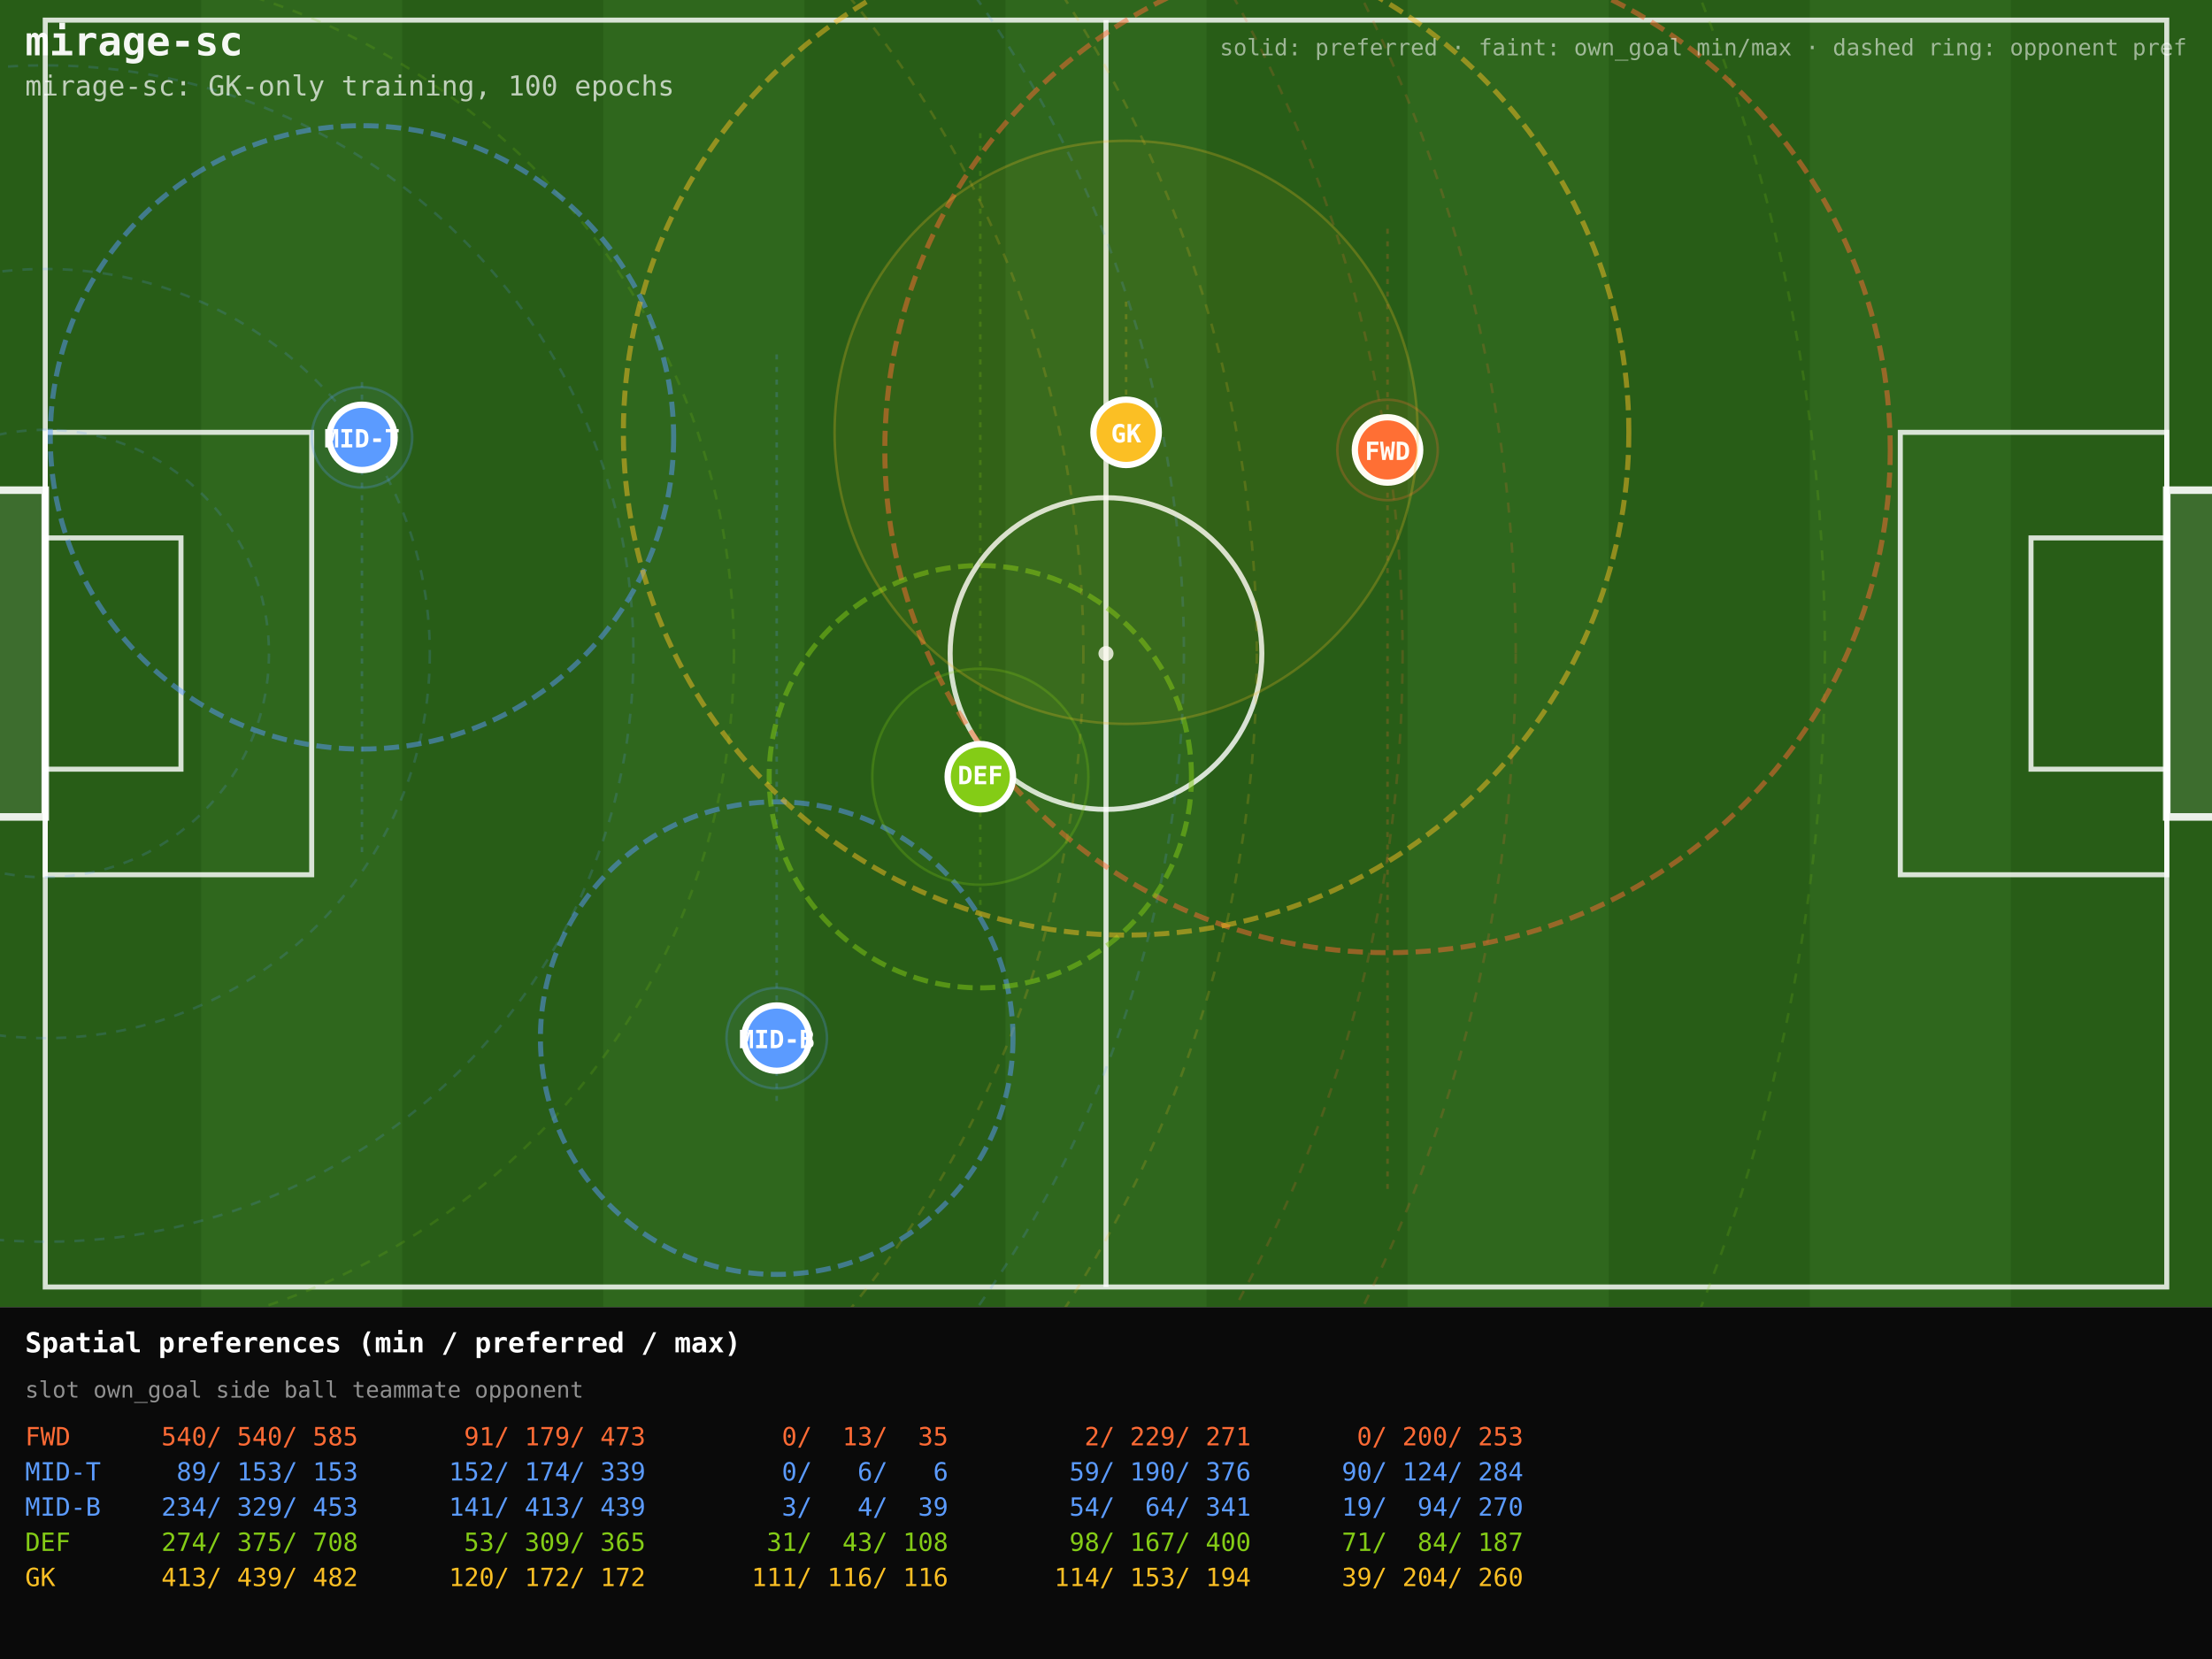
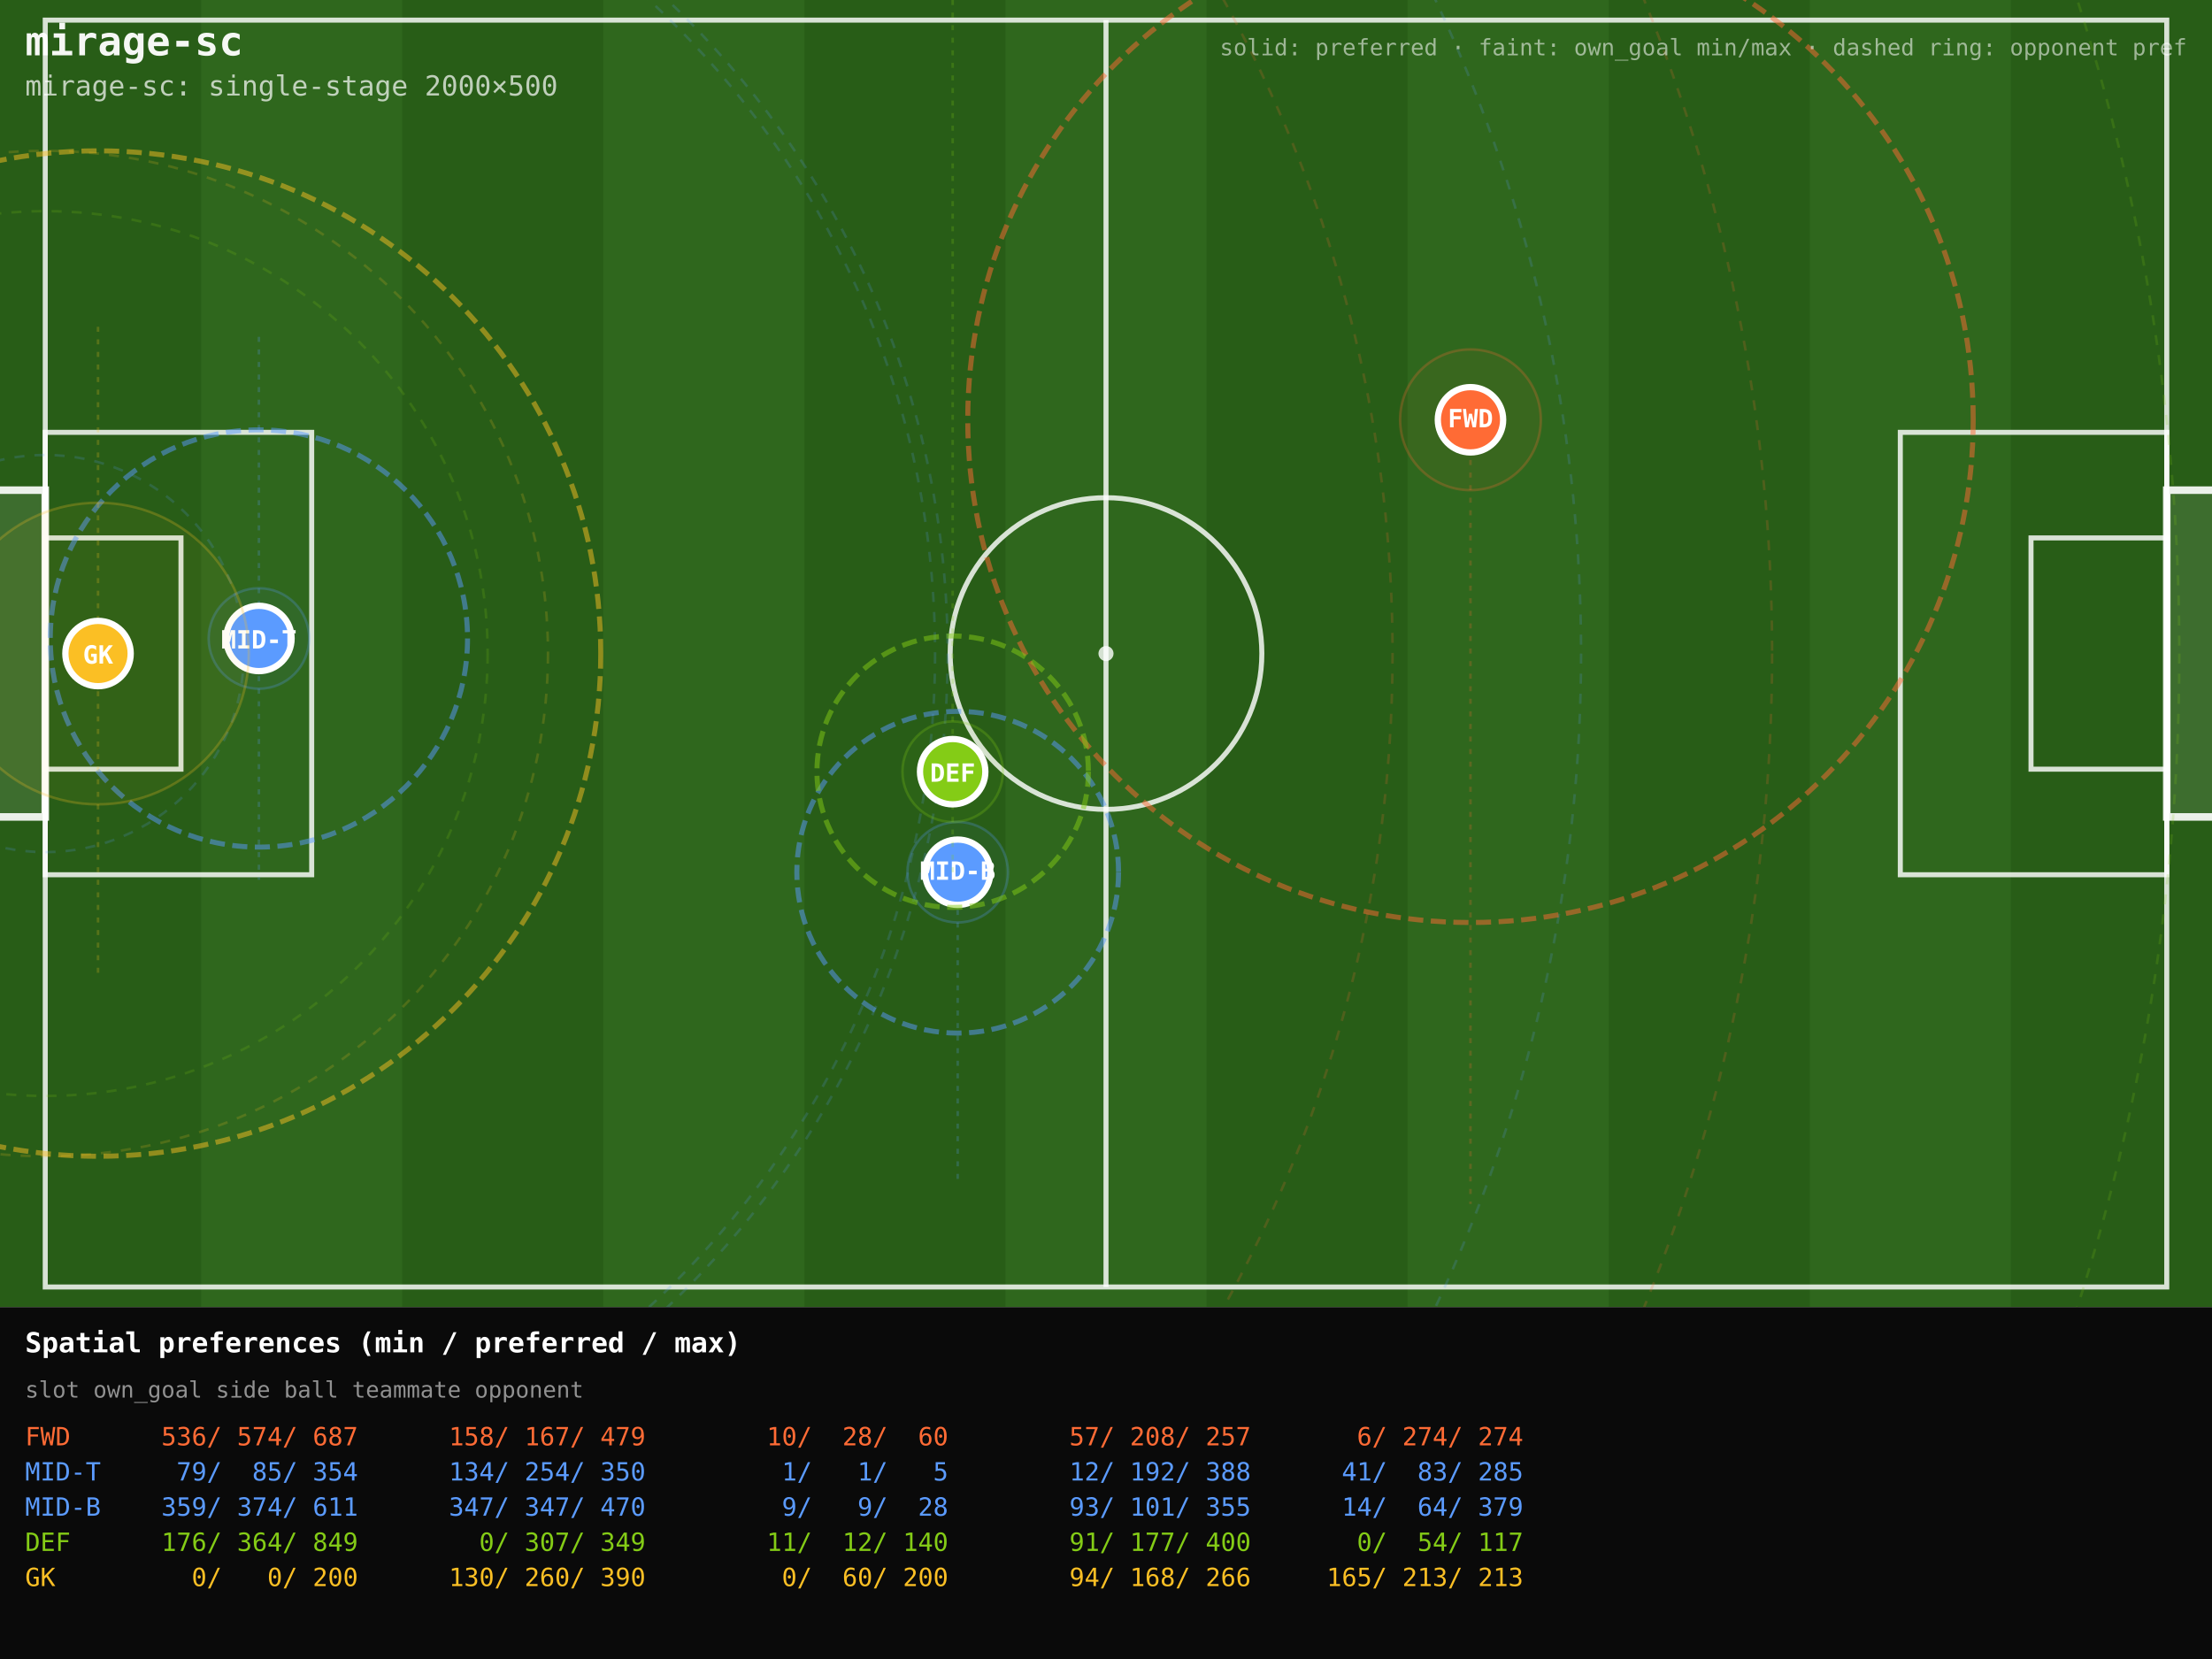
<svg xmlns="http://www.w3.org/2000/svg" viewBox="0 0 880 660" font-family="ui-monospace,Menlo,monospace">
  <rect width="880" height="520" fill="#2a6318" />
  <rect x="0" y="0" width="80" height="520" fill="black" fill-opacity="0.06" />
  <rect x="80" y="0" width="80" height="520" fill="white" fill-opacity="0.025" />
  <rect x="160" y="0" width="80" height="520" fill="black" fill-opacity="0.06" />
  <rect x="240" y="0" width="80" height="520" fill="white" fill-opacity="0.025" />
  <rect x="320" y="0" width="80" height="520" fill="black" fill-opacity="0.06" />
  <rect x="400" y="0" width="80" height="520" fill="white" fill-opacity="0.025" />
  <rect x="480" y="0" width="80" height="520" fill="black" fill-opacity="0.06" />
  <rect x="560" y="0" width="80" height="520" fill="white" fill-opacity="0.025" />
  <rect x="640" y="0" width="80" height="520" fill="black" fill-opacity="0.06" />
  <rect x="720" y="0" width="80" height="520" fill="white" fill-opacity="0.025" />
  <rect x="800" y="0" width="80" height="520" fill="black" fill-opacity="0.06" />
  <rect x="18" y="8" width="844" height="504" fill="none" stroke="rgba(255,255,255,0.82)" stroke-width="2" />
  <line x1="440" y1="8" x2="440" y2="512" stroke="rgba(255,255,255,0.82)" stroke-width="2" />
  <circle cx="440" cy="260" r="62" fill="none" stroke="rgba(255,255,255,0.82)" stroke-width="2" />
  <circle cx="440" cy="260" r="3" fill="rgba(255,255,255,0.8)" />
  <rect x="18" y="172" width="106" height="176" fill="none" stroke="rgba(255,255,255,0.82)" stroke-width="2" />
  <rect x="756" y="172" width="106" height="176" fill="none" stroke="rgba(255,255,255,0.82)" stroke-width="2" />
  <rect x="18" y="214" width="54" height="92" fill="none" stroke="rgba(255,255,255,0.82)" stroke-width="2" />
  <rect x="808" y="214" width="54" height="92" fill="none" stroke="rgba(255,255,255,0.82)" stroke-width="2" />
  <rect x="-8" y="195" width="26" height="130" fill="rgba(255,255,255,0.1)" stroke="rgba(255,255,255,0.9)" stroke-width="3" />
  <rect x="862" y="195" width="26" height="130" fill="rgba(255,255,255,0.1)" stroke="rgba(255,255,255,0.9)" stroke-width="3" />
-   <circle cx="18" cy="260" r="540" fill="none" stroke="#ff6b35" stroke-width="1" stroke-opacity="0.18" stroke-dasharray="4,4" />
-   <circle cx="18" cy="260" r="585" fill="none" stroke="#ff6b35" stroke-width="1" stroke-opacity="0.18" stroke-dasharray="4,4" />
-   <circle cx="18" cy="260" r="89" fill="none" stroke="#5b9bff" stroke-width="1" stroke-opacity="0.18" stroke-dasharray="4,4" />
-   <circle cx="18" cy="260" r="153" fill="none" stroke="#5b9bff" stroke-width="1" stroke-opacity="0.18" stroke-dasharray="4,4" />
-   <circle cx="18" cy="260" r="234" fill="none" stroke="#5b9bff" stroke-width="1" stroke-opacity="0.18" stroke-dasharray="4,4" />
-   <circle cx="18" cy="260" r="453" fill="none" stroke="#5b9bff" stroke-width="1" stroke-opacity="0.18" stroke-dasharray="4,4" />
-   <circle cx="18" cy="260" r="274" fill="none" stroke="#84cc16" stroke-width="1" stroke-opacity="0.18" stroke-dasharray="4,4" />
-   <circle cx="18" cy="260" r="708" fill="none" stroke="#84cc16" stroke-width="1" stroke-opacity="0.18" stroke-dasharray="4,4" />
-   <circle cx="18" cy="260" r="413" fill="none" stroke="#fbbf24" stroke-width="1" stroke-opacity="0.18" stroke-dasharray="4,4" />
-   <circle cx="18" cy="260" r="482" fill="none" stroke="#fbbf24" stroke-width="1" stroke-opacity="0.18" stroke-dasharray="4,4" />
-   <line x1="552" y1="91" x2="552" y2="473" stroke="#ff6b35" stroke-width="1" stroke-opacity="0.22" stroke-dasharray="2,3" />
-   <circle cx="552" cy="179" r="20" fill="#ff6b35" fill-opacity="0.05" stroke="#ff6b35" stroke-width="1" stroke-opacity="0.25" />
-   <circle cx="552" cy="179" r="200" fill="none" stroke="#ff6b35" stroke-width="2" stroke-opacity="0.5" stroke-dasharray="6,3" />
-   <circle cx="552" cy="179" r="13" fill="#ff6b35" stroke="white" stroke-width="2.5" />
-   <text x="552" y="183" fill="white" font-size="10" font-weight="bold" text-anchor="middle">FWD</text>
-   <line x1="144" y1="152" x2="144" y2="339" stroke="#5b9bff" stroke-width="1" stroke-opacity="0.22" stroke-dasharray="2,3" />
-   <circle cx="144" cy="174" r="20" fill="#5b9bff" fill-opacity="0.05" stroke="#5b9bff" stroke-width="1" stroke-opacity="0.25" />
-   <circle cx="144" cy="174" r="124" fill="none" stroke="#5b9bff" stroke-width="2" stroke-opacity="0.5" stroke-dasharray="6,3" />
-   <circle cx="144" cy="174" r="13" fill="#5b9bff" stroke="white" stroke-width="2.5" />
-   <text x="144" y="178" fill="white" font-size="10" font-weight="bold" text-anchor="middle">MID-T</text>
-   <line x1="309" y1="141" x2="309" y2="439" stroke="#5b9bff" stroke-width="1" stroke-opacity="0.22" stroke-dasharray="2,3" />
-   <circle cx="309" cy="413" r="20" fill="#5b9bff" fill-opacity="0.05" stroke="#5b9bff" stroke-width="1" stroke-opacity="0.25" />
-   <circle cx="309" cy="413" r="94" fill="none" stroke="#5b9bff" stroke-width="2" stroke-opacity="0.5" stroke-dasharray="6,3" />
-   <circle cx="309" cy="413" r="13" fill="#5b9bff" stroke="white" stroke-width="2.5" />
-   <text x="309" y="417" fill="white" font-size="10" font-weight="bold" text-anchor="middle">MID-B</text>
-   <line x1="390" y1="53" x2="390" y2="365" stroke="#84cc16" stroke-width="1" stroke-opacity="0.22" stroke-dasharray="2,3" />
-   <circle cx="390" cy="309" r="43" fill="#84cc16" fill-opacity="0.05" stroke="#84cc16" stroke-width="1" stroke-opacity="0.25" />
-   <circle cx="390" cy="309" r="84" fill="none" stroke="#84cc16" stroke-width="2" stroke-opacity="0.5" stroke-dasharray="6,3" />
-   <circle cx="390" cy="309" r="13" fill="#84cc16" stroke="white" stroke-width="2.5" />
-   <text x="390" y="312" fill="white" font-size="10" font-weight="bold" text-anchor="middle">DEF</text>
-   <line x1="448" y1="120" x2="448" y2="172" stroke="#fbbf24" stroke-width="1" stroke-opacity="0.22" stroke-dasharray="2,3" />
-   <circle cx="448" cy="172" r="116" fill="#fbbf24" fill-opacity="0.05" stroke="#fbbf24" stroke-width="1" stroke-opacity="0.25" />
-   <circle cx="448" cy="172" r="200" fill="none" stroke="#fbbf24" stroke-width="2" stroke-opacity="0.5" stroke-dasharray="6,3" />
-   <circle cx="448" cy="172" r="13" fill="#fbbf24" stroke="white" stroke-width="2.5" />
-   <text x="448" y="176" fill="white" font-size="10" font-weight="bold" text-anchor="middle">GK</text>
+   <circle cx="18" cy="260" r="536" fill="none" stroke="#ff6b35" stroke-width="1" stroke-opacity="0.18" stroke-dasharray="4,4" />
+   <circle cx="18" cy="260" r="687" fill="none" stroke="#ff6b35" stroke-width="1" stroke-opacity="0.18" stroke-dasharray="4,4" />
+   <circle cx="18" cy="260" r="79" fill="none" stroke="#5b9bff" stroke-width="1" stroke-opacity="0.18" stroke-dasharray="4,4" />
+   <circle cx="18" cy="260" r="354" fill="none" stroke="#5b9bff" stroke-width="1" stroke-opacity="0.18" stroke-dasharray="4,4" />
+   <circle cx="18" cy="260" r="359" fill="none" stroke="#5b9bff" stroke-width="1" stroke-opacity="0.18" stroke-dasharray="4,4" />
+   <circle cx="18" cy="260" r="611" fill="none" stroke="#5b9bff" stroke-width="1" stroke-opacity="0.18" stroke-dasharray="4,4" />
+   <circle cx="18" cy="260" r="176" fill="none" stroke="#84cc16" stroke-width="1" stroke-opacity="0.18" stroke-dasharray="4,4" />
+   <circle cx="18" cy="260" r="849" fill="none" stroke="#84cc16" stroke-width="1" stroke-opacity="0.18" stroke-dasharray="4,4" />
+   <circle cx="18" cy="260" r="0" fill="none" stroke="#fbbf24" stroke-width="1" stroke-opacity="0.18" stroke-dasharray="4,4" />
+   <circle cx="18" cy="260" r="200" fill="none" stroke="#fbbf24" stroke-width="1" stroke-opacity="0.18" stroke-dasharray="4,4" />
+   <line x1="585" y1="158" x2="585" y2="479" stroke="#ff6b35" stroke-width="1" stroke-opacity="0.22" stroke-dasharray="2,3" />
+   <circle cx="585" cy="167" r="28" fill="#ff6b35" fill-opacity="0.05" stroke="#ff6b35" stroke-width="1" stroke-opacity="0.25" />
+   <circle cx="585" cy="167" r="200" fill="none" stroke="#ff6b35" stroke-width="2" stroke-opacity="0.5" stroke-dasharray="6,3" />
+   <circle cx="585" cy="167" r="13" fill="#ff6b35" stroke="white" stroke-width="2.5" />
+   <text x="585" y="170" fill="white" font-size="10" font-weight="bold" text-anchor="middle">FWD</text>
+   <line x1="103" y1="134" x2="103" y2="350" stroke="#5b9bff" stroke-width="1" stroke-opacity="0.22" stroke-dasharray="2,3" />
+   <circle cx="103" cy="254" r="20" fill="#5b9bff" fill-opacity="0.05" stroke="#5b9bff" stroke-width="1" stroke-opacity="0.25" />
+   <circle cx="103" cy="254" r="83" fill="none" stroke="#5b9bff" stroke-width="2" stroke-opacity="0.5" stroke-dasharray="6,3" />
+   <circle cx="103" cy="254" r="13" fill="#5b9bff" stroke="white" stroke-width="2.5" />
+   <text x="103" y="258" fill="white" font-size="10" font-weight="bold" text-anchor="middle">MID-T</text>
+   <line x1="381" y1="347" x2="381" y2="470" stroke="#5b9bff" stroke-width="1" stroke-opacity="0.22" stroke-dasharray="2,3" />
+   <circle cx="381" cy="347" r="20" fill="#5b9bff" fill-opacity="0.05" stroke="#5b9bff" stroke-width="1" stroke-opacity="0.25" />
+   <circle cx="381" cy="347" r="64" fill="none" stroke="#5b9bff" stroke-width="2" stroke-opacity="0.5" stroke-dasharray="6,3" />
+   <circle cx="381" cy="347" r="13" fill="#5b9bff" stroke="white" stroke-width="2.5" />
+   <text x="381" y="350" fill="white" font-size="10" font-weight="bold" text-anchor="middle">MID-B</text>
+   <line x1="379" y1="0" x2="379" y2="349" stroke="#84cc16" stroke-width="1" stroke-opacity="0.22" stroke-dasharray="2,3" />
+   <circle cx="379" cy="307" r="20" fill="#84cc16" fill-opacity="0.05" stroke="#84cc16" stroke-width="1" stroke-opacity="0.25" />
+   <circle cx="379" cy="307" r="54" fill="none" stroke="#84cc16" stroke-width="2" stroke-opacity="0.5" stroke-dasharray="6,3" />
+   <circle cx="379" cy="307" r="13" fill="#84cc16" stroke="white" stroke-width="2.5" />
+   <text x="379" y="311" fill="white" font-size="10" font-weight="bold" text-anchor="middle">DEF</text>
+   <line x1="39" y1="130" x2="39" y2="390" stroke="#fbbf24" stroke-width="1" stroke-opacity="0.22" stroke-dasharray="2,3" />
+   <circle cx="39" cy="260" r="60" fill="#fbbf24" fill-opacity="0.05" stroke="#fbbf24" stroke-width="1" stroke-opacity="0.25" />
+   <circle cx="39" cy="260" r="200" fill="none" stroke="#fbbf24" stroke-width="2" stroke-opacity="0.5" stroke-dasharray="6,3" />
+   <circle cx="39" cy="260" r="13" fill="#fbbf24" stroke="white" stroke-width="2.5" />
+   <text x="39" y="264" fill="white" font-size="10" font-weight="bold" text-anchor="middle">GK</text>
  <text x="10" y="22" fill="rgba(255,255,255,0.95)" font-size="16" font-weight="bold">mirage-sc</text>
-   <text x="10" y="38" fill="rgba(255,255,255,0.7)" font-size="11">mirage-sc: GK-only training, 100 epochs</text>
+   <text x="10" y="38" fill="rgba(255,255,255,0.7)" font-size="11">mirage-sc: single-stage 2000×500</text>
  <text x="870" y="22" fill="rgba(255,255,255,0.55)" font-size="9" text-anchor="end">solid: preferred · faint: own_goal min/max · dashed ring: opponent pref</text>
  <rect y="520" width="880" height="140" fill="#0a0a0a" />
  <text x="10" y="538" fill="white" font-size="11" font-weight="bold">Spatial preferences (min / preferred / max)</text>
  <text x="10" y="556" fill="rgba(255,255,255,0.55)" font-size="9">slot     own_goal              side                 ball                 teammate           opponent</text>
-   <text x="10" y="575" fill="#ff6b35" font-size="10" xml:space="preserve">FWD      540/ 540/ 585       91/ 179/ 473         0/  13/  35         2/ 229/ 271       0/ 200/ 253</text>
-   <text x="10" y="589" fill="#5b9bff" font-size="10" xml:space="preserve">MID-T     89/ 153/ 153      152/ 174/ 339         0/   6/   6        59/ 190/ 376      90/ 124/ 284</text>
-   <text x="10" y="603" fill="#5b9bff" font-size="10" xml:space="preserve">MID-B    234/ 329/ 453      141/ 413/ 439         3/   4/  39        54/  64/ 341      19/  94/ 270</text>
-   <text x="10" y="617" fill="#84cc16" font-size="10" xml:space="preserve">DEF      274/ 375/ 708       53/ 309/ 365        31/  43/ 108        98/ 167/ 400      71/  84/ 187</text>
-   <text x="10" y="631" fill="#fbbf24" font-size="10" xml:space="preserve">GK       413/ 439/ 482      120/ 172/ 172       111/ 116/ 116       114/ 153/ 194      39/ 204/ 260</text>
+   <text x="10" y="575" fill="#ff6b35" font-size="10" xml:space="preserve">FWD      536/ 574/ 687      158/ 167/ 479        10/  28/  60        57/ 208/ 257       6/ 274/ 274</text>
+   <text x="10" y="589" fill="#5b9bff" font-size="10" xml:space="preserve">MID-T     79/  85/ 354      134/ 254/ 350         1/   1/   5        12/ 192/ 388      41/  83/ 285</text>
+   <text x="10" y="603" fill="#5b9bff" font-size="10" xml:space="preserve">MID-B    359/ 374/ 611      347/ 347/ 470         9/   9/  28        93/ 101/ 355      14/  64/ 379</text>
+   <text x="10" y="617" fill="#84cc16" font-size="10" xml:space="preserve">DEF      176/ 364/ 849        0/ 307/ 349        11/  12/ 140        91/ 177/ 400       0/  54/ 117</text>
+   <text x="10" y="631" fill="#fbbf24" font-size="10" xml:space="preserve">GK         0/   0/ 200      130/ 260/ 390         0/  60/ 200        94/ 168/ 266     165/ 213/ 213</text>
</svg>
